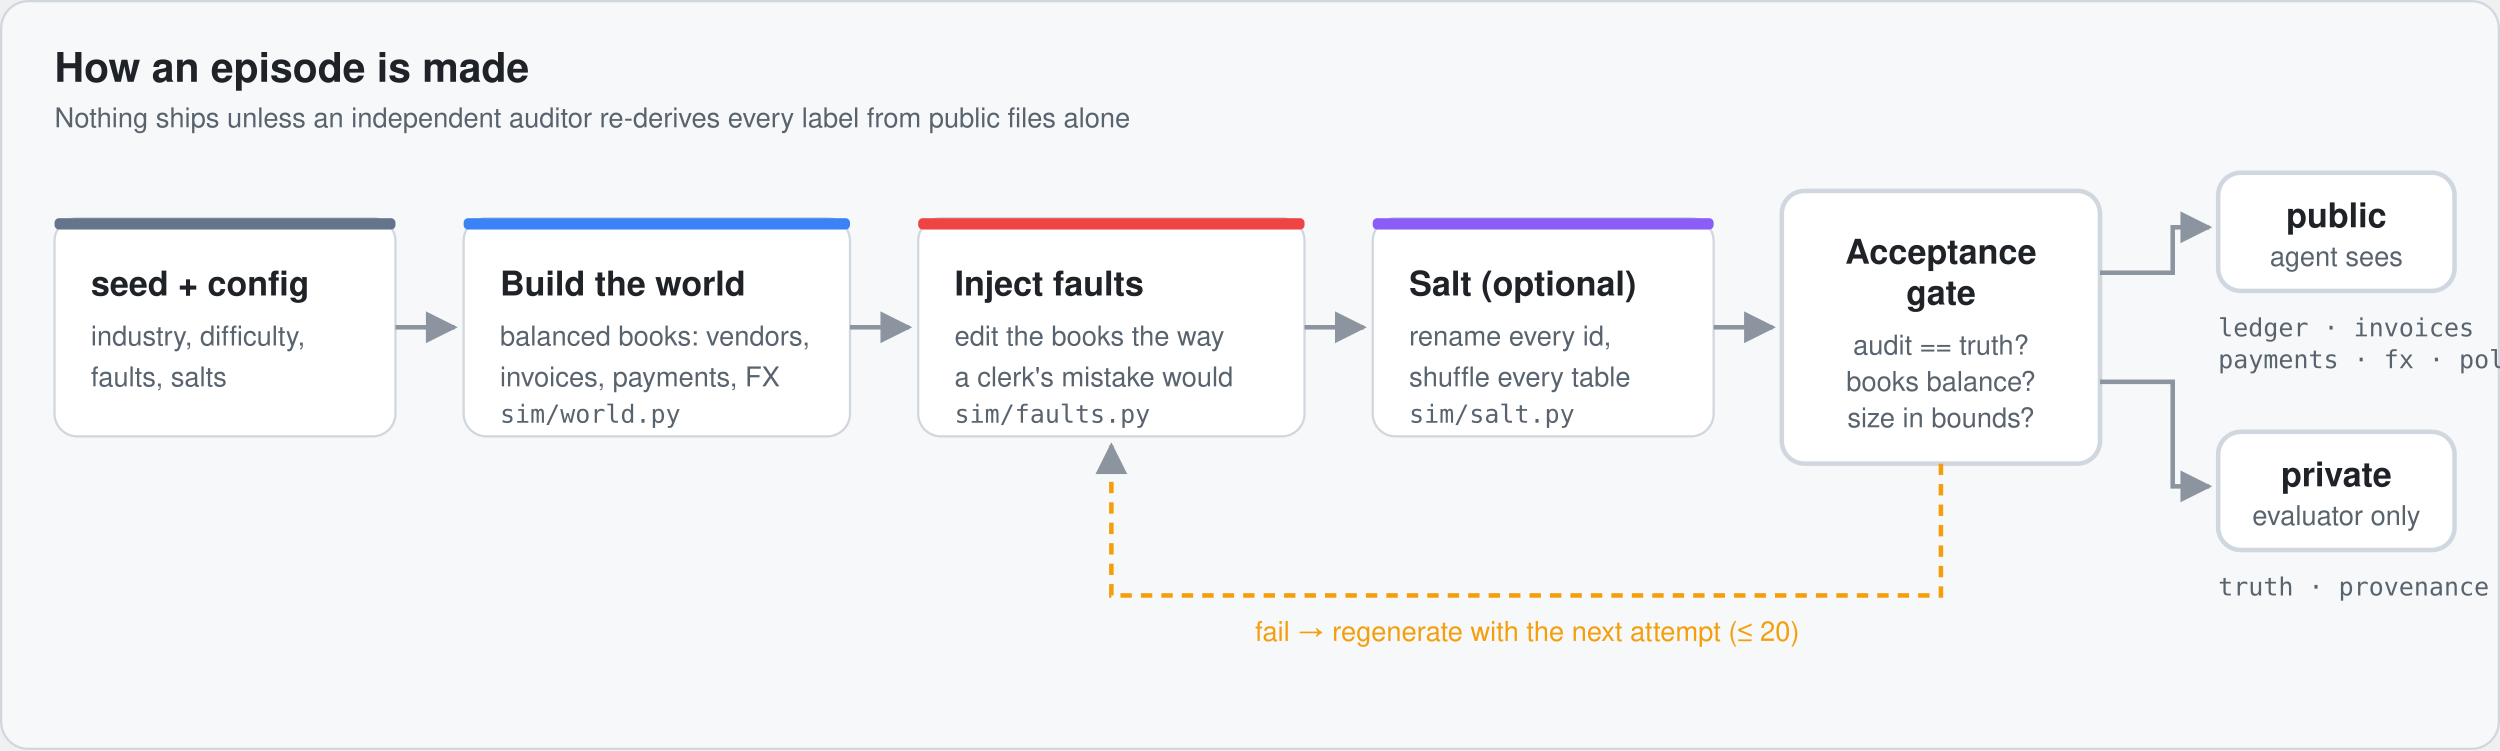
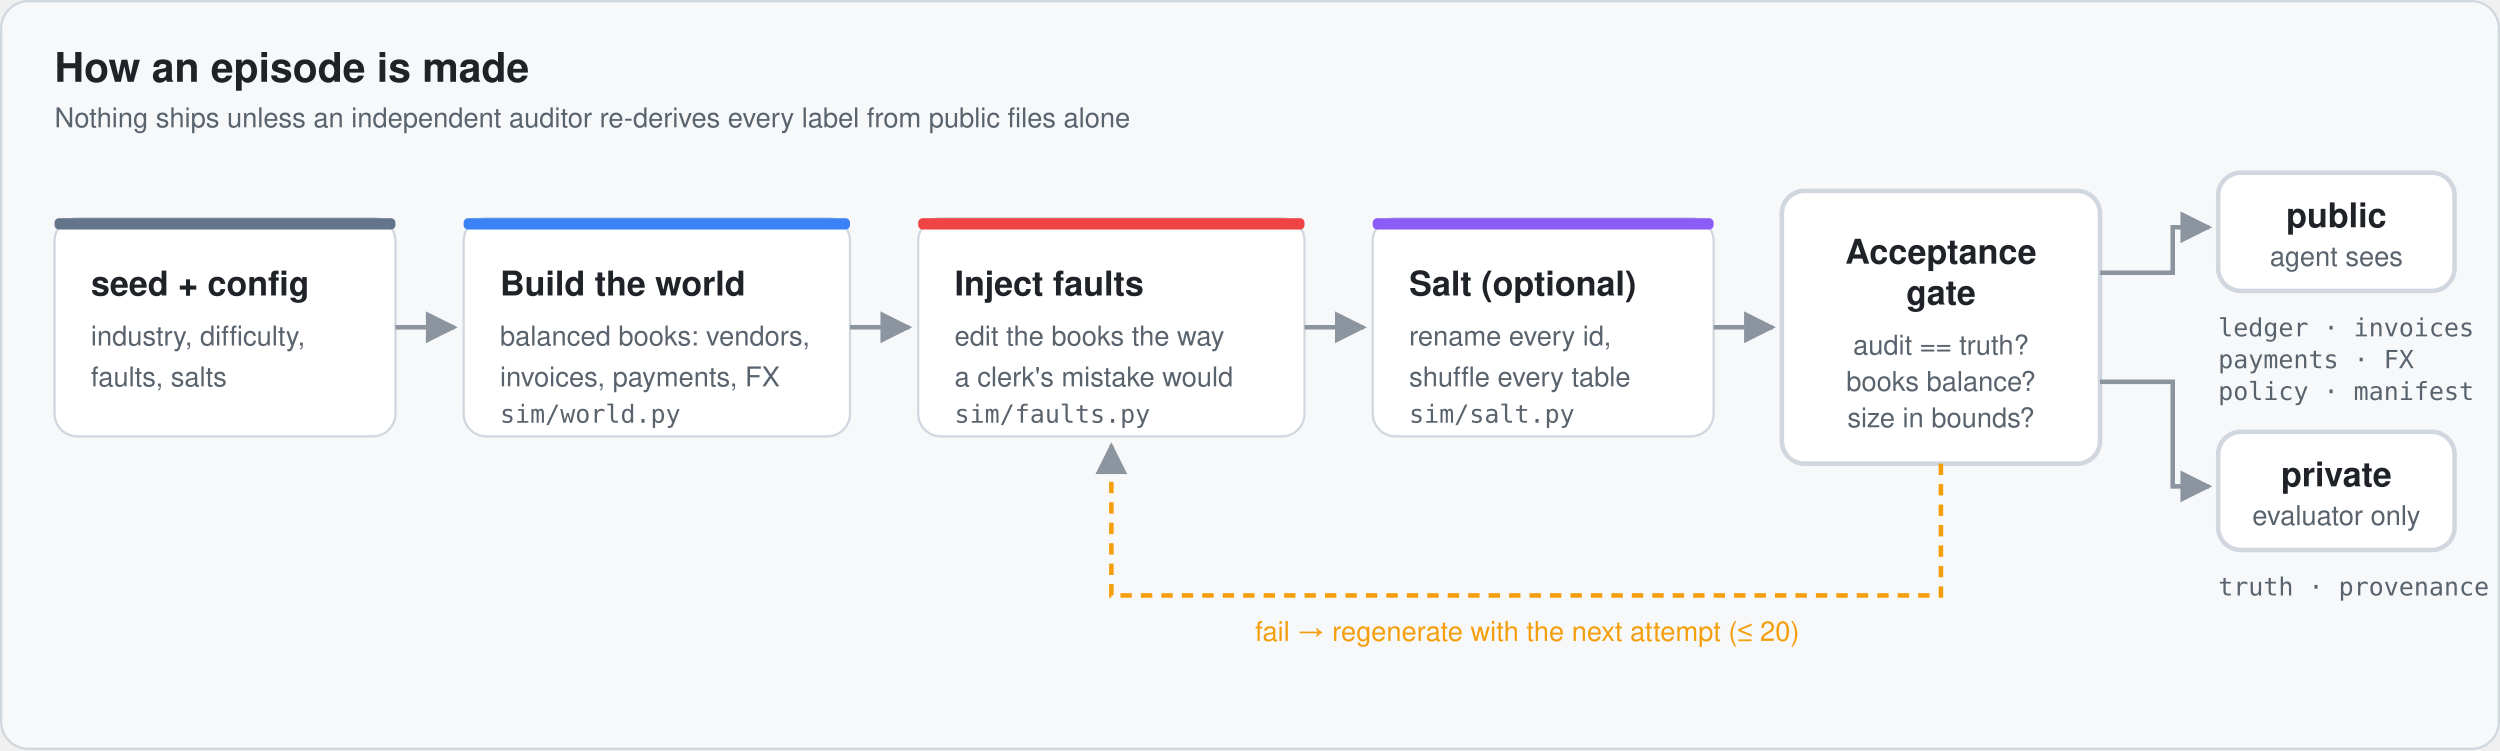
<svg xmlns="http://www.w3.org/2000/svg" width="1100" height="330" viewBox="0 0 1100 330" role="img" aria-label="Episode generation pipeline with an acceptance gate">
  <defs>
    <marker id="a" viewBox="0 0 10 10" refX="9" refY="5" markerWidth="7" markerHeight="7" orient="auto-start-reverse">
      <path d="M0 0L10 5L0 10z" class="ar" />
    </marker>
  </defs>
  <style>
.card{fill:#f6f8fa;stroke:#d0d7de}.box{fill:#ffffff;stroke:#d0d7de}.fg{fill:#1f2328}.mu{fill:#59636e}
.ln{stroke:#8c959f}.ar{fill:#8c959f}
@media (prefers-color-scheme:dark){.card{fill:#161b22;stroke:#30363d}.box{fill:#0d1117;stroke:#30363d}
.fg{fill:#e6edf3}.mu{fill:#9198a1}.ln{stroke:#6e7681}.ar{fill:#6e7681}}
text{font-family:-apple-system,BlinkMacSystemFont,"Segoe UI",Helvetica,Arial,sans-serif}
.h{font-size:15px;font-weight:700}.s{font-size:12px}.m{font-family:ui-monospace,SFMono-Regular,Menlo,Consolas,monospace;font-size:11px}
</style>
  <rect class="card" x="0.5" y="0.5" width="1099" height="329" rx="12" />
  <text class="fg" x="24" y="36" font-size="18" font-weight="600">How an episode is made</text>
  <text class="mu s" x="24" y="56">Nothing ships unless an independent auditor re-derives every label from public files alone</text>
  <g transform="translate(24 96)">
    <rect class="box" width="150" height="96" rx="10" />
    <rect width="150" height="5" rx="2" fill="#64748b" />
    <text class="fg h" x="16" y="34">seed + config</text>
    <text class="mu s" x="16" y="56">industry, difficulty,</text>
    <text class="mu s" x="16" y="74">faults, salts</text>
  </g>
  <g transform="translate(204 96)">
    <rect class="box" width="170" height="96" rx="10" />
    <rect width="170" height="5" rx="2" fill="#3b82f6" />
    <text class="fg h" x="16" y="34">Build the world</text>
    <text class="mu s" x="16" y="56">balanced books: vendors,</text>
    <text class="mu s" x="16" y="74">invoices, payments, FX</text>
    <text class="mu m" x="16" y="90">sim/world.py</text>
  </g>
  <g transform="translate(404 96)">
    <rect class="box" width="170" height="96" rx="10" />
    <rect width="170" height="5" rx="2" fill="#ef4444" />
    <text class="fg h" x="16" y="34">Inject faults</text>
    <text class="mu s" x="16" y="56">edit the books the way</text>
    <text class="mu s" x="16" y="74">a clerk's mistake would</text>
    <text class="mu m" x="16" y="90">sim/faults.py</text>
  </g>
  <g transform="translate(604 96)">
    <rect class="box" width="150" height="96" rx="10" />
    <rect width="150" height="5" rx="2" fill="#8b5cf6" />
    <text class="fg h" x="16" y="34">Salt (optional)</text>
    <text class="mu s" x="16" y="56">rename every id,</text>
    <text class="mu s" x="16" y="74">shuffle every table</text>
    <text class="mu m" x="16" y="90">sim/salt.py</text>
  </g>
  <g transform="translate(784 84)">
    <rect class="box" width="140" height="120" rx="10" stroke="#f59e0b" stroke-width="2" />
    <text class="fg h" x="70" y="32" text-anchor="middle">Acceptance</text>
    <text class="fg h" x="70" y="50" text-anchor="middle">gate</text>
    <text class="mu s" x="70" y="72" text-anchor="middle">audit == truth?</text>
    <text class="mu s" x="70" y="88" text-anchor="middle">books balance?</text>
    <text class="mu s" x="70" y="104" text-anchor="middle">size in bounds?</text>
  </g>
  <g class="ln" stroke-width="2" fill="none" marker-end="url(#a)">
    <path d="M174 144H200" />
    <path d="M374 144H400" />
    <path d="M574 144H600" />
    <path d="M754 144H780" />
    <path d="M924 120H956V100H972" />
    <path d="M924 168H956V214H972" />
    <path d="M854 204V262H489V196" stroke="#f59e0b" stroke-dasharray="5 4" />
  </g>
  <text class="s" x="672" y="282" text-anchor="middle" fill="#f59e0b">fail → regenerate with the next attempt (≤ 20)</text>
  <g transform="translate(976 76)">
    <rect class="box" width="104" height="52" rx="10" stroke="#10b981" stroke-width="2" />
    <text class="fg h" x="52" y="24" text-anchor="middle">public</text>
    <text class="mu s" x="52" y="41" text-anchor="middle">agent sees</text>
  </g>
  <g transform="translate(976 190)">
    <rect class="box" width="104" height="52" rx="10" stroke="#ef4444" stroke-width="2" />
    <text class="fg h" x="52" y="24" text-anchor="middle">private</text>
    <text class="mu s" x="52" y="41" text-anchor="middle">evaluator only</text>
  </g>
  <text class="mu m" x="976" y="148">ledger · invoices</text>
-   <text class="mu m" x="976" y="162">payments · fx · policy</text>
+   <text class="mu m" x="976" y="162">payments · FX</text>
+   <text class="mu m" x="976" y="176">policy · manifest</text>
  <text class="mu m" x="976" y="262">truth · provenance</text>
</svg>
